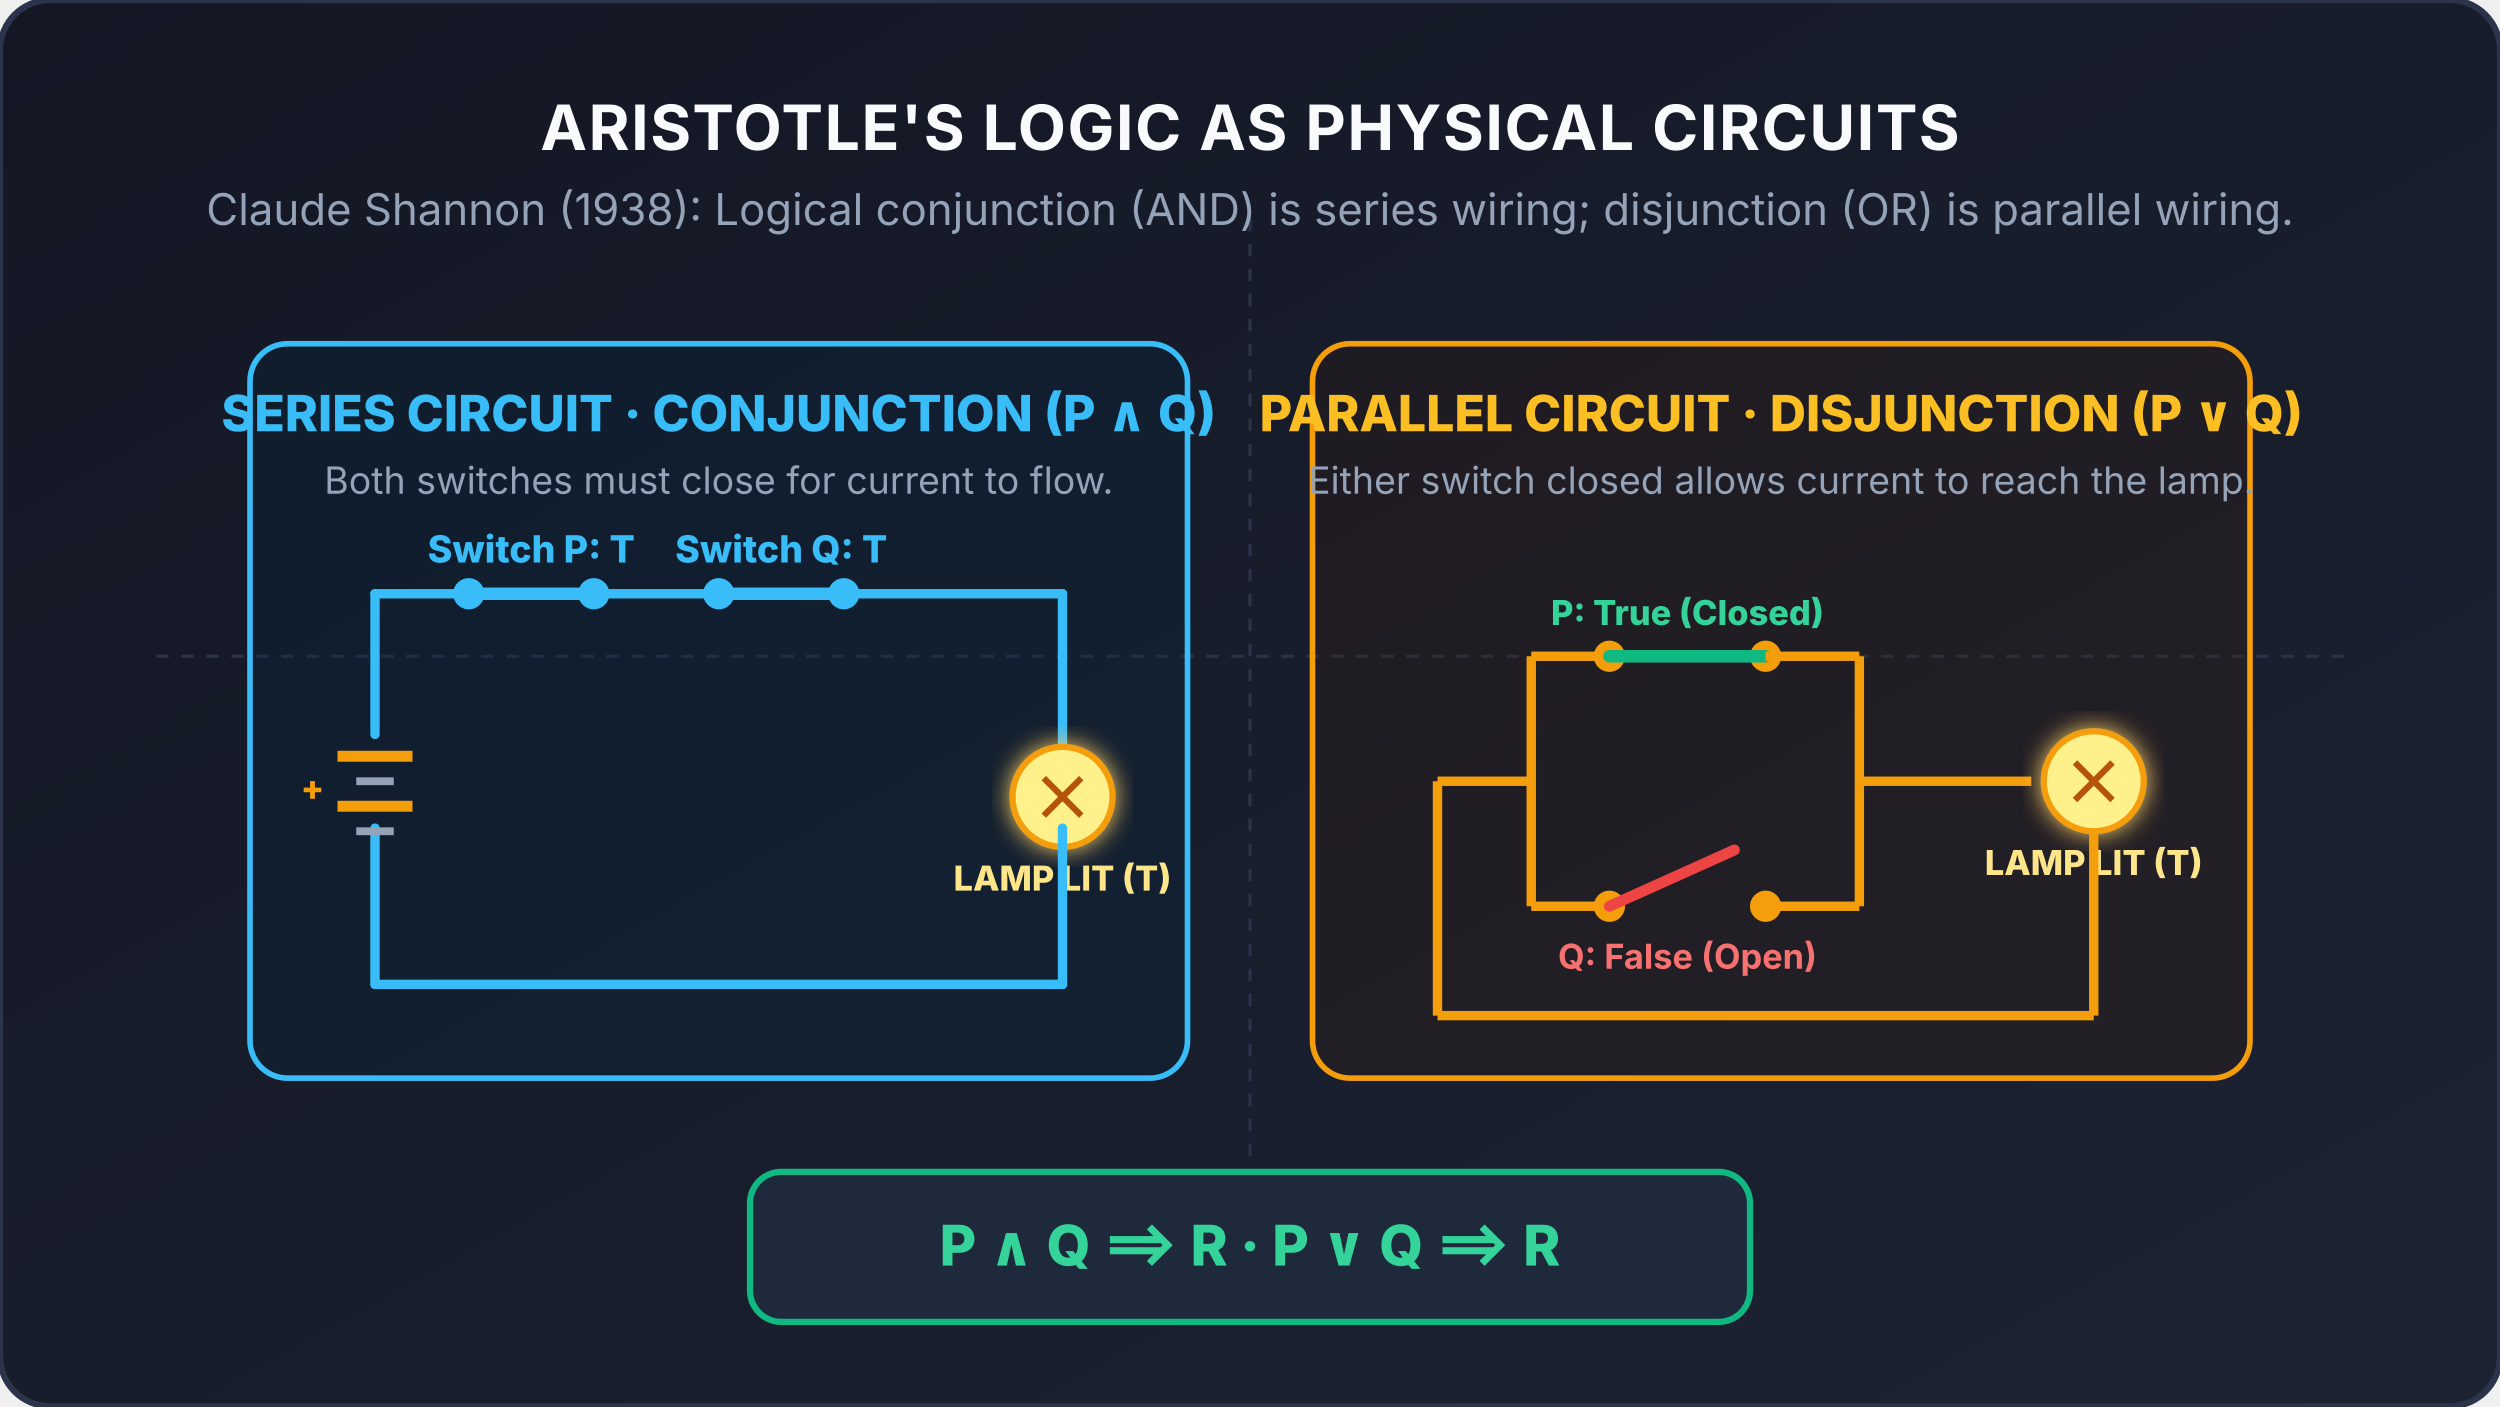
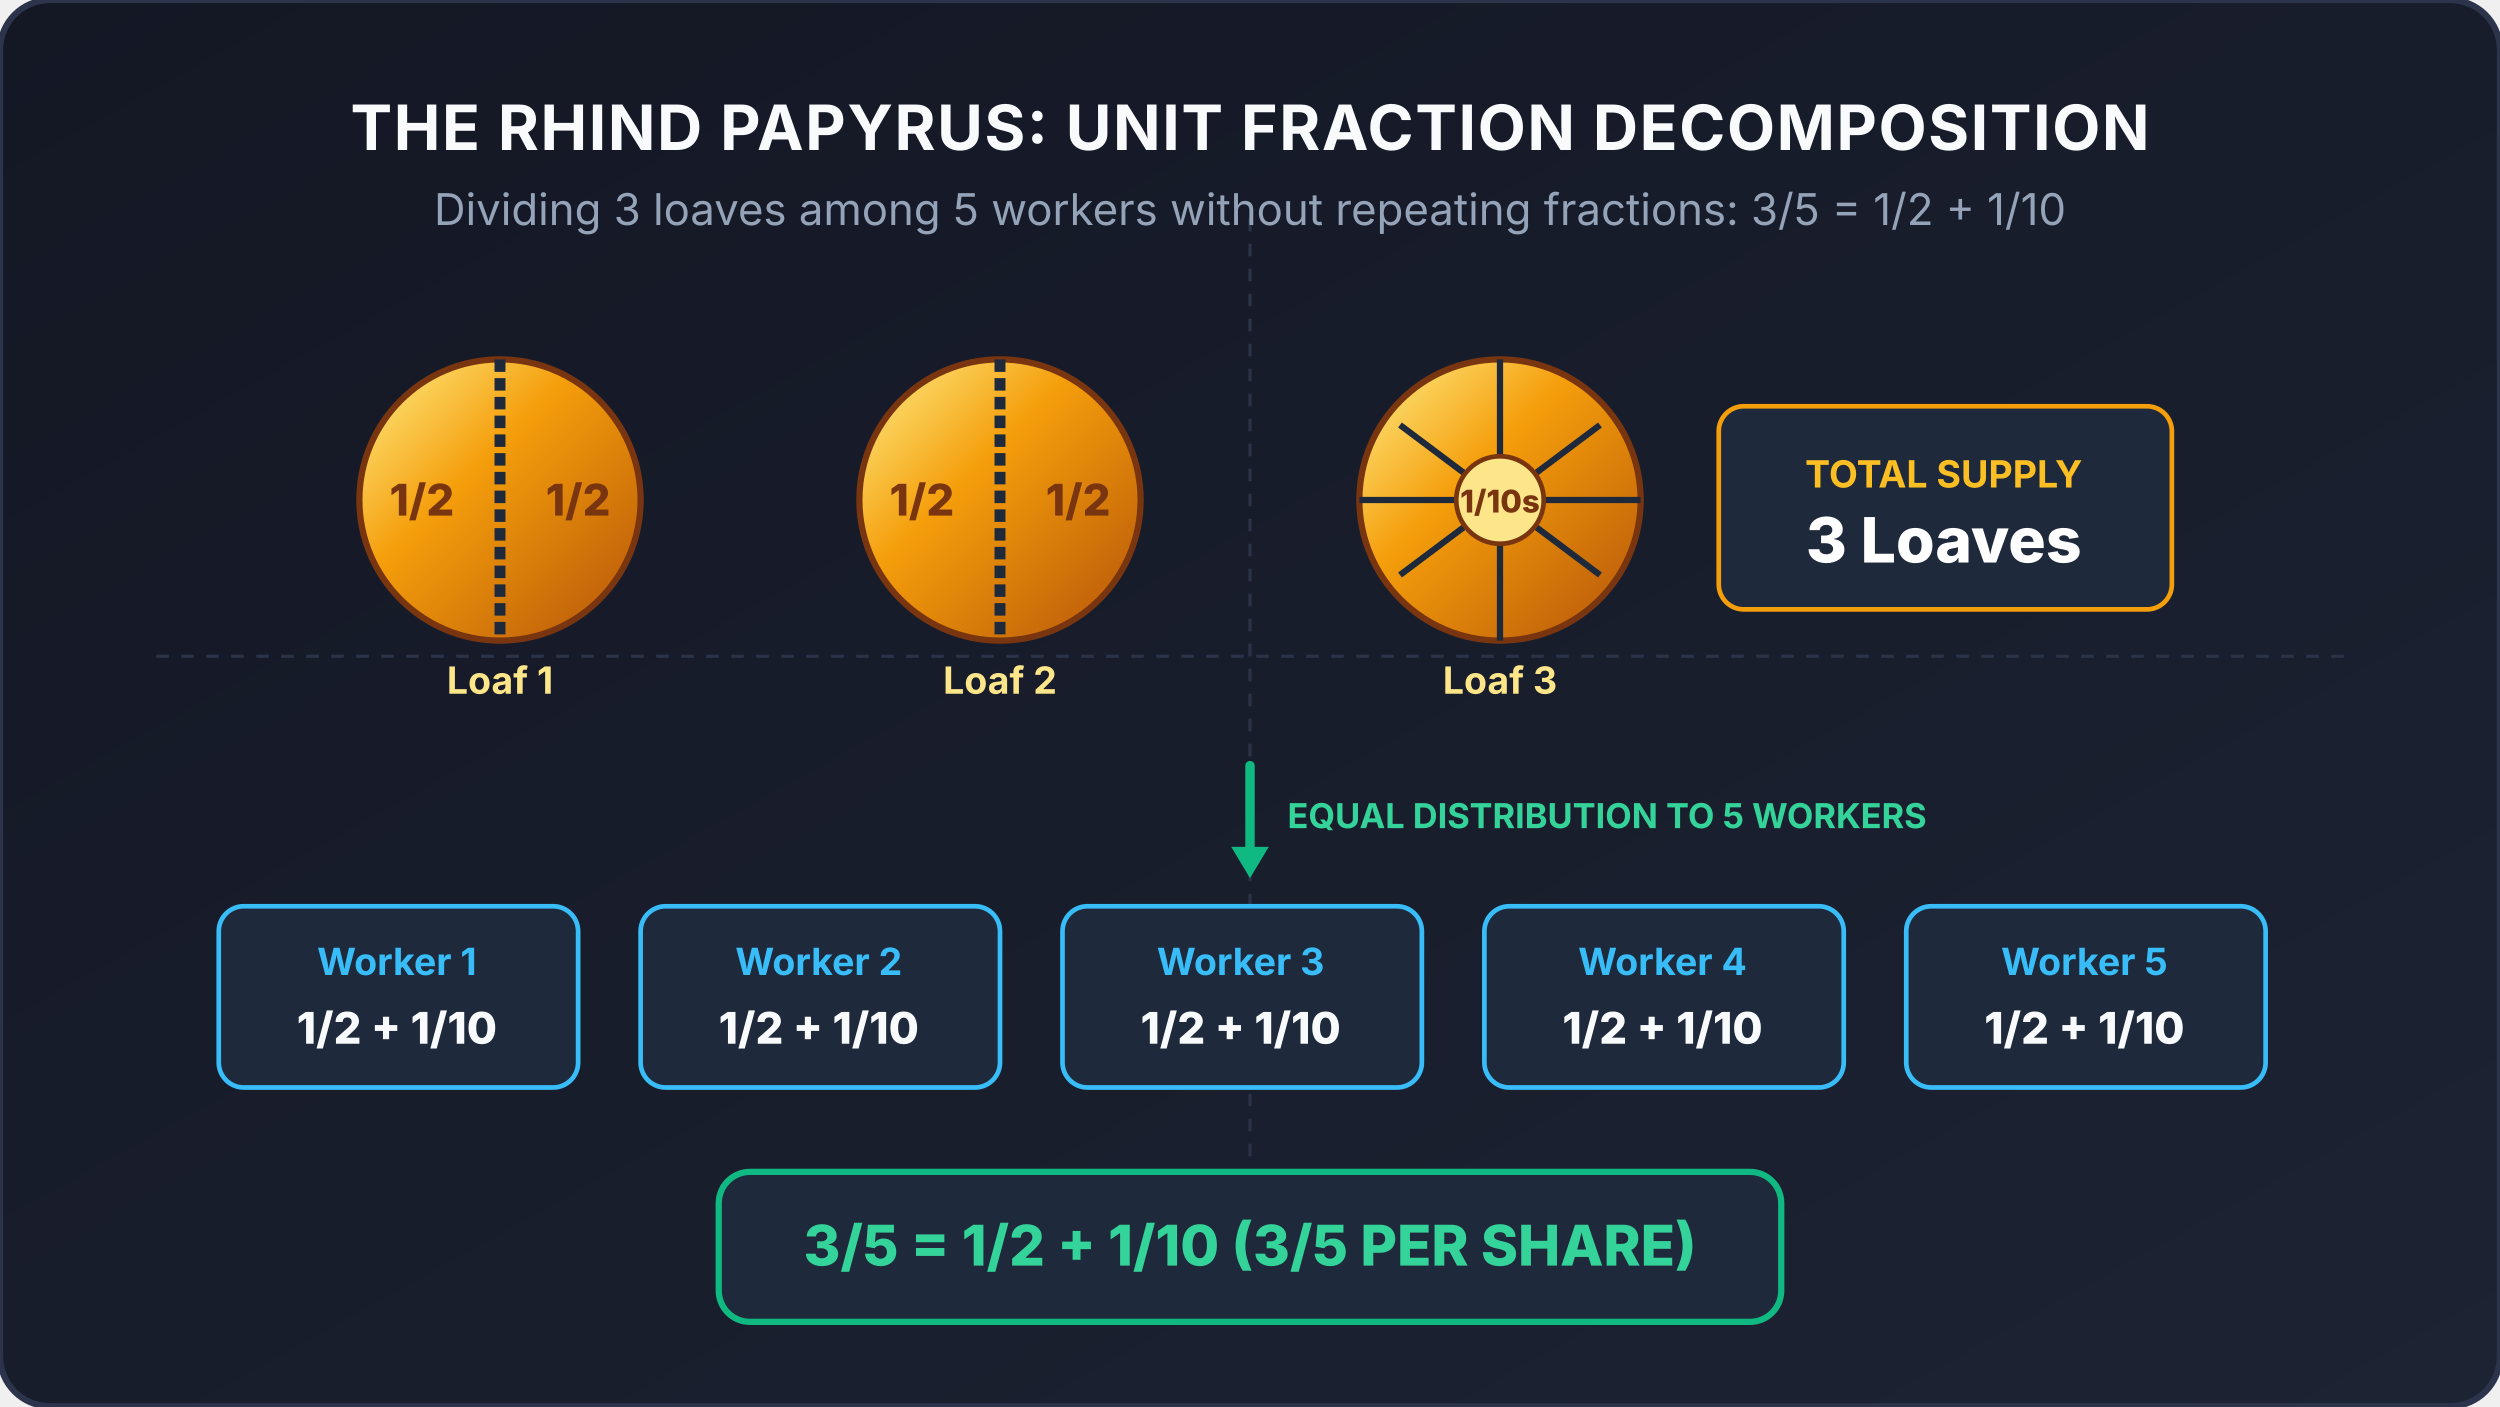
- <svg xmlns="http://www.w3.org/2000/svg" viewBox="0 0 800 450" width="100%" height="100%" role="img" aria-label="Concrete mathematical diagram comparing series circuits representing logical AND with parallel circuits representing logical OR">
+ <svg xmlns="http://www.w3.org/2000/svg" viewBox="0 0 800 450" width="100%" height="100%" role="img" aria-label="Concrete mathematical diagram of Ahmes' Egyptian unit fraction decomposition: 3 loaves divided by 5 equals one half plus one tenth">
  <defs>
-     <linearGradient id="bgGrad6" x1="0%" y1="0%" x2="100%" y2="100%">
+     <linearGradient id="bgGrad5" x1="0%" y1="0%" x2="100%" y2="100%">
      <stop offset="0%" stop-color="#141724" />
      <stop offset="100%" stop-color="#1c2333" />
    </linearGradient>
-     <filter id="circuitGlow" x="-20%" y="-20%" width="140%" height="140%">
+     <linearGradient id="breadGold" x1="0%" y1="0%" x2="100%" y2="100%">
+       <stop offset="0%" stop-color="#fef08a" />
+       <stop offset="40%" stop-color="#f59e0b" />
+       <stop offset="100%" stop-color="#b45309" />
+     </linearGradient>
+     <filter id="breadGlow" x="-20%" y="-20%" width="140%" height="140%">
      <feGaussianBlur stdDeviation="4" result="blur" />
      <feComposite in="SourceGraphic" in2="blur" operator="over" />
    </filter>
  </defs>
-   <rect width="800" height="450" rx="16" fill="url(#bgGrad6)" stroke="#2b344a" stroke-width="2" />
+   <rect width="800" height="450" rx="16" fill="url(#bgGrad5)" stroke="#2b344a" stroke-width="2" />
  <line x1="50" y1="210" x2="750" y2="210" stroke="#2a3348" stroke-width="1" stroke-dasharray="4,4" />
  <line x1="400" y1="70" x2="400" y2="370" stroke="#2a3348" stroke-width="1" stroke-dasharray="4,4" />
  <text x="400" y="48" text-anchor="middle" font-family="system-ui, -apple-system, sans-serif" font-size="20" font-weight="700" fill="#f8fafc" letter-spacing="0.5">
-     ARISTOTLE'S LOGIC AS PHYSICAL CIRCUITS
+     THE RHIND PAPYRUS: UNIT FRACTION DECOMPOSITION
  </text>
  <text x="400" y="72" text-anchor="middle" font-family="system-ui, -apple-system, sans-serif" font-size="14" fill="#94a3b8">
-     Claude Shannon (1938): Logical conjunction (AND) is series wiring; disjunction (OR) is parallel wiring.
+     Dividing 3 loaves among 5 workers without repeating fractions: 3/5 = 1/2 + 1/10
  </text>
-   <g transform="translate(80, 110)">
-     <rect width="300" height="235" rx="12" fill="#032b43" fill-opacity="0.25" stroke="#38bdf8" stroke-width="1.8" />
-     <text x="150" y="28" text-anchor="middle" font-family="system-ui, -apple-system, sans-serif" font-size="16" font-weight="800" fill="#38bdf8">
-       SERIES CIRCUIT · CONJUNCTION (P ∧ Q)
+   <g transform="translate(100, 110)">
+     <g transform="translate(0, 0)">
+       <circle cx="60" cy="50" r="45" fill="url(#breadGold)" stroke="#78350f" stroke-width="2" />
+       <line x1="60" y1="5" x2="60" y2="95" stroke="#1e293b" stroke-width="3.5" stroke-dasharray="4,2" />
+       <text x="35" y="55" text-anchor="middle" font-family="system-ui, -apple-system, sans-serif" font-size="14" font-weight="800" fill="#78350f">1/2</text>
+       <text x="85" y="55" text-anchor="middle" font-family="system-ui, -apple-system, sans-serif" font-size="14" font-weight="800" fill="#78350f">1/2</text>
+       <text x="60" y="112" text-anchor="middle" font-family="system-ui, -apple-system, sans-serif" font-size="12" font-weight="700" fill="#fde68a">Loaf 1</text>
+     </g>
+     <g transform="translate(160, 0)">
+       <circle cx="60" cy="50" r="45" fill="url(#breadGold)" stroke="#78350f" stroke-width="2" />
+       <line x1="60" y1="5" x2="60" y2="95" stroke="#1e293b" stroke-width="3.5" stroke-dasharray="4,2" />
+       <text x="35" y="55" text-anchor="middle" font-family="system-ui, -apple-system, sans-serif" font-size="14" font-weight="800" fill="#78350f">1/2</text>
+       <text x="85" y="55" text-anchor="middle" font-family="system-ui, -apple-system, sans-serif" font-size="14" font-weight="800" fill="#78350f">1/2</text>
+       <text x="60" y="112" text-anchor="middle" font-family="system-ui, -apple-system, sans-serif" font-size="12" font-weight="700" fill="#fde68a">Loaf 2</text>
+     </g>
+     <g transform="translate(320, 0)">
+       <circle cx="60" cy="50" r="45" fill="url(#breadGold)" stroke="#78350f" stroke-width="2" />
+       <line x1="60" y1="5" x2="60" y2="95" stroke="#1e293b" stroke-width="2" />
+       <line x1="15" y1="50" x2="105" y2="50" stroke="#1e293b" stroke-width="2" />
+       <line x1="28" y1="26" x2="92" y2="74" stroke="#1e293b" stroke-width="2" />
+       <line x1="28" y1="74" x2="92" y2="26" stroke="#1e293b" stroke-width="2" />
+       <circle cx="60" cy="50" r="14" fill="#fde68a" stroke="#78350f" stroke-width="1.5" />
+       <text x="60" y="54" text-anchor="middle" font-family="system-ui, -apple-system, sans-serif" font-size="10" font-weight="800" fill="#78350f">1/10s</text>
+       <text x="60" y="112" text-anchor="middle" font-family="system-ui, -apple-system, sans-serif" font-size="12" font-weight="700" fill="#fde68a">Loaf 3</text>
+     </g>
+     <g transform="translate(450, 20)">
+       <rect width="145" height="65" rx="8" fill="#1e293b" stroke="#f59e0b" stroke-width="1.5" />
+       <text x="72" y="26" text-anchor="middle" font-family="system-ui, -apple-system, sans-serif" font-size="12" font-weight="700" fill="#fbbf24">TOTAL SUPPLY</text>
+       <text x="72" y="50" text-anchor="middle" font-family="system-ui, -apple-system, sans-serif" font-size="20" font-weight="800" fill="#ffffff">3 Loaves</text>
+     </g>
+   </g>
+   <g transform="translate(400, 245)">
+     <line x1="0" y1="0" x2="0" y2="28" stroke="#10b981" stroke-width="3" stroke-linecap="round" />
+     <polygon points="-6,26 6,26 0,36" fill="#10b981" />
+     <text x="12" y="20" font-family="system-ui, -apple-system, sans-serif" font-size="11" font-weight="700" fill="#34d399">
+       EQUAL DISTRIBUTION TO 5 WORKERS
    </text>
-     <text x="150" y="48" text-anchor="middle" font-family="system-ui, -apple-system, sans-serif" font-size="12" fill="#94a3b8">
-       Both switches must close for current to flow.
-     </text>
-     <line x1="40" y1="80" x2="70" y2="80" stroke="#38bdf8" stroke-width="3" stroke-linecap="round" />
-     <circle cx="70" cy="80" r="5" fill="#38bdf8" />
-     <circle cx="110" cy="80" r="5" fill="#38bdf8" />
-     <line x1="70" y1="80" x2="110" y2="80" stroke="#38bdf8" stroke-width="4" stroke-linecap="round" />
-     <text x="90" y="70" text-anchor="middle" font-family="system-ui, -apple-system, sans-serif" font-size="12" font-weight="800" fill="#38bdf8">Switch P: T</text>
-     <line x1="110" y1="80" x2="150" y2="80" stroke="#38bdf8" stroke-width="3" stroke-linecap="round" />
-     <circle cx="150" cy="80" r="5" fill="#38bdf8" />
-     <circle cx="190" cy="80" r="5" fill="#38bdf8" />
-     <line x1="150" y1="80" x2="190" y2="80" stroke="#38bdf8" stroke-width="4" stroke-linecap="round" />
-     <text x="170" y="70" text-anchor="middle" font-family="system-ui, -apple-system, sans-serif" font-size="12" font-weight="800" fill="#38bdf8">Switch Q: T</text>
-     <line x1="190" y1="80" x2="260" y2="80" stroke="#38bdf8" stroke-width="3" stroke-linecap="round" />
-     <line x1="260" y1="80" x2="260" y2="135" stroke="#38bdf8" stroke-width="3" stroke-linecap="round" />
-     <g transform="translate(260, 145)">
-       <circle cx="0" cy="0" r="16" fill="#fef08a" stroke="#f59e0b" stroke-width="2" filter="url(#circuitGlow)" />
-       <path d="M-6,-6 L6,6 M-6,6 L6,-6" stroke="#b45309" stroke-width="2" />
-       <text x="0" y="30" text-anchor="middle" font-family="system-ui, -apple-system, sans-serif" font-size="11" font-weight="800" fill="#fde68a">LAMP LIT (T)</text>
+   </g>
+   <g transform="translate(70, 290)">
+     <g transform="translate(0, 0)">
+       <rect width="115" height="58" rx="8" fill="#1e293b" stroke="#38bdf8" stroke-width="1.5" />
+       <text x="57" y="22" text-anchor="middle" font-family="system-ui, -apple-system, sans-serif" font-size="12" font-weight="700" fill="#38bdf8">Worker 1</text>
+       <text x="57" y="44" text-anchor="middle" font-family="system-ui, -apple-system, sans-serif" font-size="14" font-weight="800" fill="#f8fafc">1/2 + 1/10</text>
    </g>
-     <line x1="260" y1="155" x2="260" y2="205" stroke="#38bdf8" stroke-width="3" stroke-linecap="round" />
-     <line x1="260" y1="205" x2="40" y2="205" stroke="#38bdf8" stroke-width="3" stroke-linecap="round" />
-     <line x1="40" y1="205" x2="40" y2="155" stroke="#38bdf8" stroke-width="3" stroke-linecap="round" />
-     <g transform="translate(40, 140)">
-       <line x1="-12" y1="-8" x2="12" y2="-8" stroke="#f59e0b" stroke-width="3.5" />
-       <line x1="-6" y1="0" x2="6" y2="0" stroke="#94a3b8" stroke-width="2.5" />
-       <line x1="-12" y1="8" x2="12" y2="8" stroke="#f59e0b" stroke-width="3.5" />
-       <line x1="-6" y1="16" x2="6" y2="16" stroke="#94a3b8" stroke-width="2.5" />
-       <text x="-20" y="6" text-anchor="middle" font-family="system-ui, -apple-system, sans-serif" font-size="11" font-weight="800" fill="#f59e0b">+</text>
+     <g transform="translate(135, 0)">
+       <rect width="115" height="58" rx="8" fill="#1e293b" stroke="#38bdf8" stroke-width="1.5" />
+       <text x="57" y="22" text-anchor="middle" font-family="system-ui, -apple-system, sans-serif" font-size="12" font-weight="700" fill="#38bdf8">Worker 2</text>
+       <text x="57" y="44" text-anchor="middle" font-family="system-ui, -apple-system, sans-serif" font-size="14" font-weight="800" fill="#f8fafc">1/2 + 1/10</text>
    </g>
-     <line x1="40" y1="125" x2="40" y2="80" stroke="#38bdf8" stroke-width="3" stroke-linecap="round" />
+     <g transform="translate(270, 0)">
+       <rect width="115" height="58" rx="8" fill="#1e293b" stroke="#38bdf8" stroke-width="1.5" />
+       <text x="57" y="22" text-anchor="middle" font-family="system-ui, -apple-system, sans-serif" font-size="12" font-weight="700" fill="#38bdf8">Worker 3</text>
+       <text x="57" y="44" text-anchor="middle" font-family="system-ui, -apple-system, sans-serif" font-size="14" font-weight="800" fill="#f8fafc">1/2 + 1/10</text>
+     </g>
+     <g transform="translate(405, 0)">
+       <rect width="115" height="58" rx="8" fill="#1e293b" stroke="#38bdf8" stroke-width="1.5" />
+       <text x="57" y="22" text-anchor="middle" font-family="system-ui, -apple-system, sans-serif" font-size="12" font-weight="700" fill="#38bdf8">Worker 4</text>
+       <text x="57" y="44" text-anchor="middle" font-family="system-ui, -apple-system, sans-serif" font-size="14" font-weight="800" fill="#f8fafc">1/2 + 1/10</text>
+     </g>
+     <g transform="translate(540, 0)">
+       <rect width="115" height="58" rx="8" fill="#1e293b" stroke="#38bdf8" stroke-width="1.5" />
+       <text x="57" y="22" text-anchor="middle" font-family="system-ui, -apple-system, sans-serif" font-size="12" font-weight="700" fill="#38bdf8">Worker 5</text>
+       <text x="57" y="44" text-anchor="middle" font-family="system-ui, -apple-system, sans-serif" font-size="14" font-weight="800" fill="#f8fafc">1/2 + 1/10</text>
+     </g>
  </g>
-   <g transform="translate(420, 110)">
-     <rect width="300" height="235" rx="12" fill="#451a03" fill-opacity="0.2" stroke="#f59e0b" stroke-width="1.8" />
-     <text x="150" y="28" text-anchor="middle" font-family="system-ui, -apple-system, sans-serif" font-size="16" font-weight="800" fill="#fbbf24">
-       PARALLEL CIRCUIT · DISJUNCTION (P ∨ Q)
-     </text>
-     <text x="150" y="48" text-anchor="middle" font-family="system-ui, -apple-system, sans-serif" font-size="12" fill="#94a3b8">
-       Either switch closed allows current to reach the lamp.
-     </text>
-     <line x1="40" y1="140" x2="70" y2="140" stroke="#f59e0b" stroke-width="3" />
-     <line x1="70" y1="100" x2="70" y2="180" stroke="#f59e0b" stroke-width="3" />
-     <line x1="70" y1="100" x2="95" y2="100" stroke="#f59e0b" stroke-width="3" />
-     <circle cx="95" cy="100" r="5" fill="#f59e0b" />
-     <circle cx="145" cy="100" r="5" fill="#f59e0b" />
-     <line x1="95" y1="100" x2="145" y2="100" stroke="#10b981" stroke-width="4" stroke-linecap="round" />
-     <text x="120" y="90" text-anchor="middle" font-family="system-ui, -apple-system, sans-serif" font-size="11" font-weight="800" fill="#34d399">P: True (Closed)</text>
-     <line x1="145" y1="100" x2="175" y2="100" stroke="#f59e0b" stroke-width="3" />
-     <line x1="70" y1="180" x2="95" y2="180" stroke="#f59e0b" stroke-width="3" />
-     <circle cx="95" cy="180" r="5" fill="#f59e0b" />
-     <circle cx="145" cy="180" r="5" fill="#f59e0b" />
-     <line x1="95" y1="180" x2="135" y2="162" stroke="#ef4444" stroke-width="3.5" stroke-linecap="round" />
-     <text x="120" y="200" text-anchor="middle" font-family="system-ui, -apple-system, sans-serif" font-size="11" font-weight="700" fill="#f87171">Q: False (Open)</text>
-     <line x1="145" y1="180" x2="175" y2="180" stroke="#f59e0b" stroke-width="3" />
-     <line x1="175" y1="100" x2="175" y2="180" stroke="#f59e0b" stroke-width="3" />
-     <line x1="175" y1="140" x2="230" y2="140" stroke="#f59e0b" stroke-width="3" />
-     <g transform="translate(250, 140)">
-       <circle cx="0" cy="0" r="16" fill="#fef08a" stroke="#f59e0b" stroke-width="2" filter="url(#circuitGlow)" />
-       <path d="M-6,-6 L6,6 M-6,6 L6,-6" stroke="#b45309" stroke-width="2" />
-       <text x="0" y="30" text-anchor="middle" font-family="system-ui, -apple-system, sans-serif" font-size="11" font-weight="800" fill="#fde68a">LAMP LIT (T)</text>
-     </g>
-     <line x1="250" y1="156" x2="250" y2="215" stroke="#f59e0b" stroke-width="3" />
-     <line x1="250" y1="215" x2="40" y2="215" stroke="#f59e0b" stroke-width="3" />
-     <line x1="40" y1="215" x2="40" y2="140" stroke="#f59e0b" stroke-width="3" />
-   </g>
-   <g transform="translate(240, 375)">
-     <rect width="320" height="48" rx="10" fill="#1e293b" stroke="#10b981" stroke-width="2" />
-     <text x="160" y="30" text-anchor="middle" font-family="system-ui, -apple-system, sans-serif" font-size="18" font-weight="800" fill="#34d399">
-       P ∧ Q ⟹ R   ·   P ∨ Q ⟹ R
+   <g transform="translate(230, 375)">
+     <rect width="340" height="48" rx="10" fill="#1e293b" stroke="#10b981" stroke-width="2" />
+     <text x="170" y="30" text-anchor="middle" font-family="system-ui, -apple-system, sans-serif" font-size="18" font-weight="800" fill="#34d399">
+       3/5 = 1/2 + 1/10 (3/5 PER SHARE)
    </text>
  </g>
</svg>
